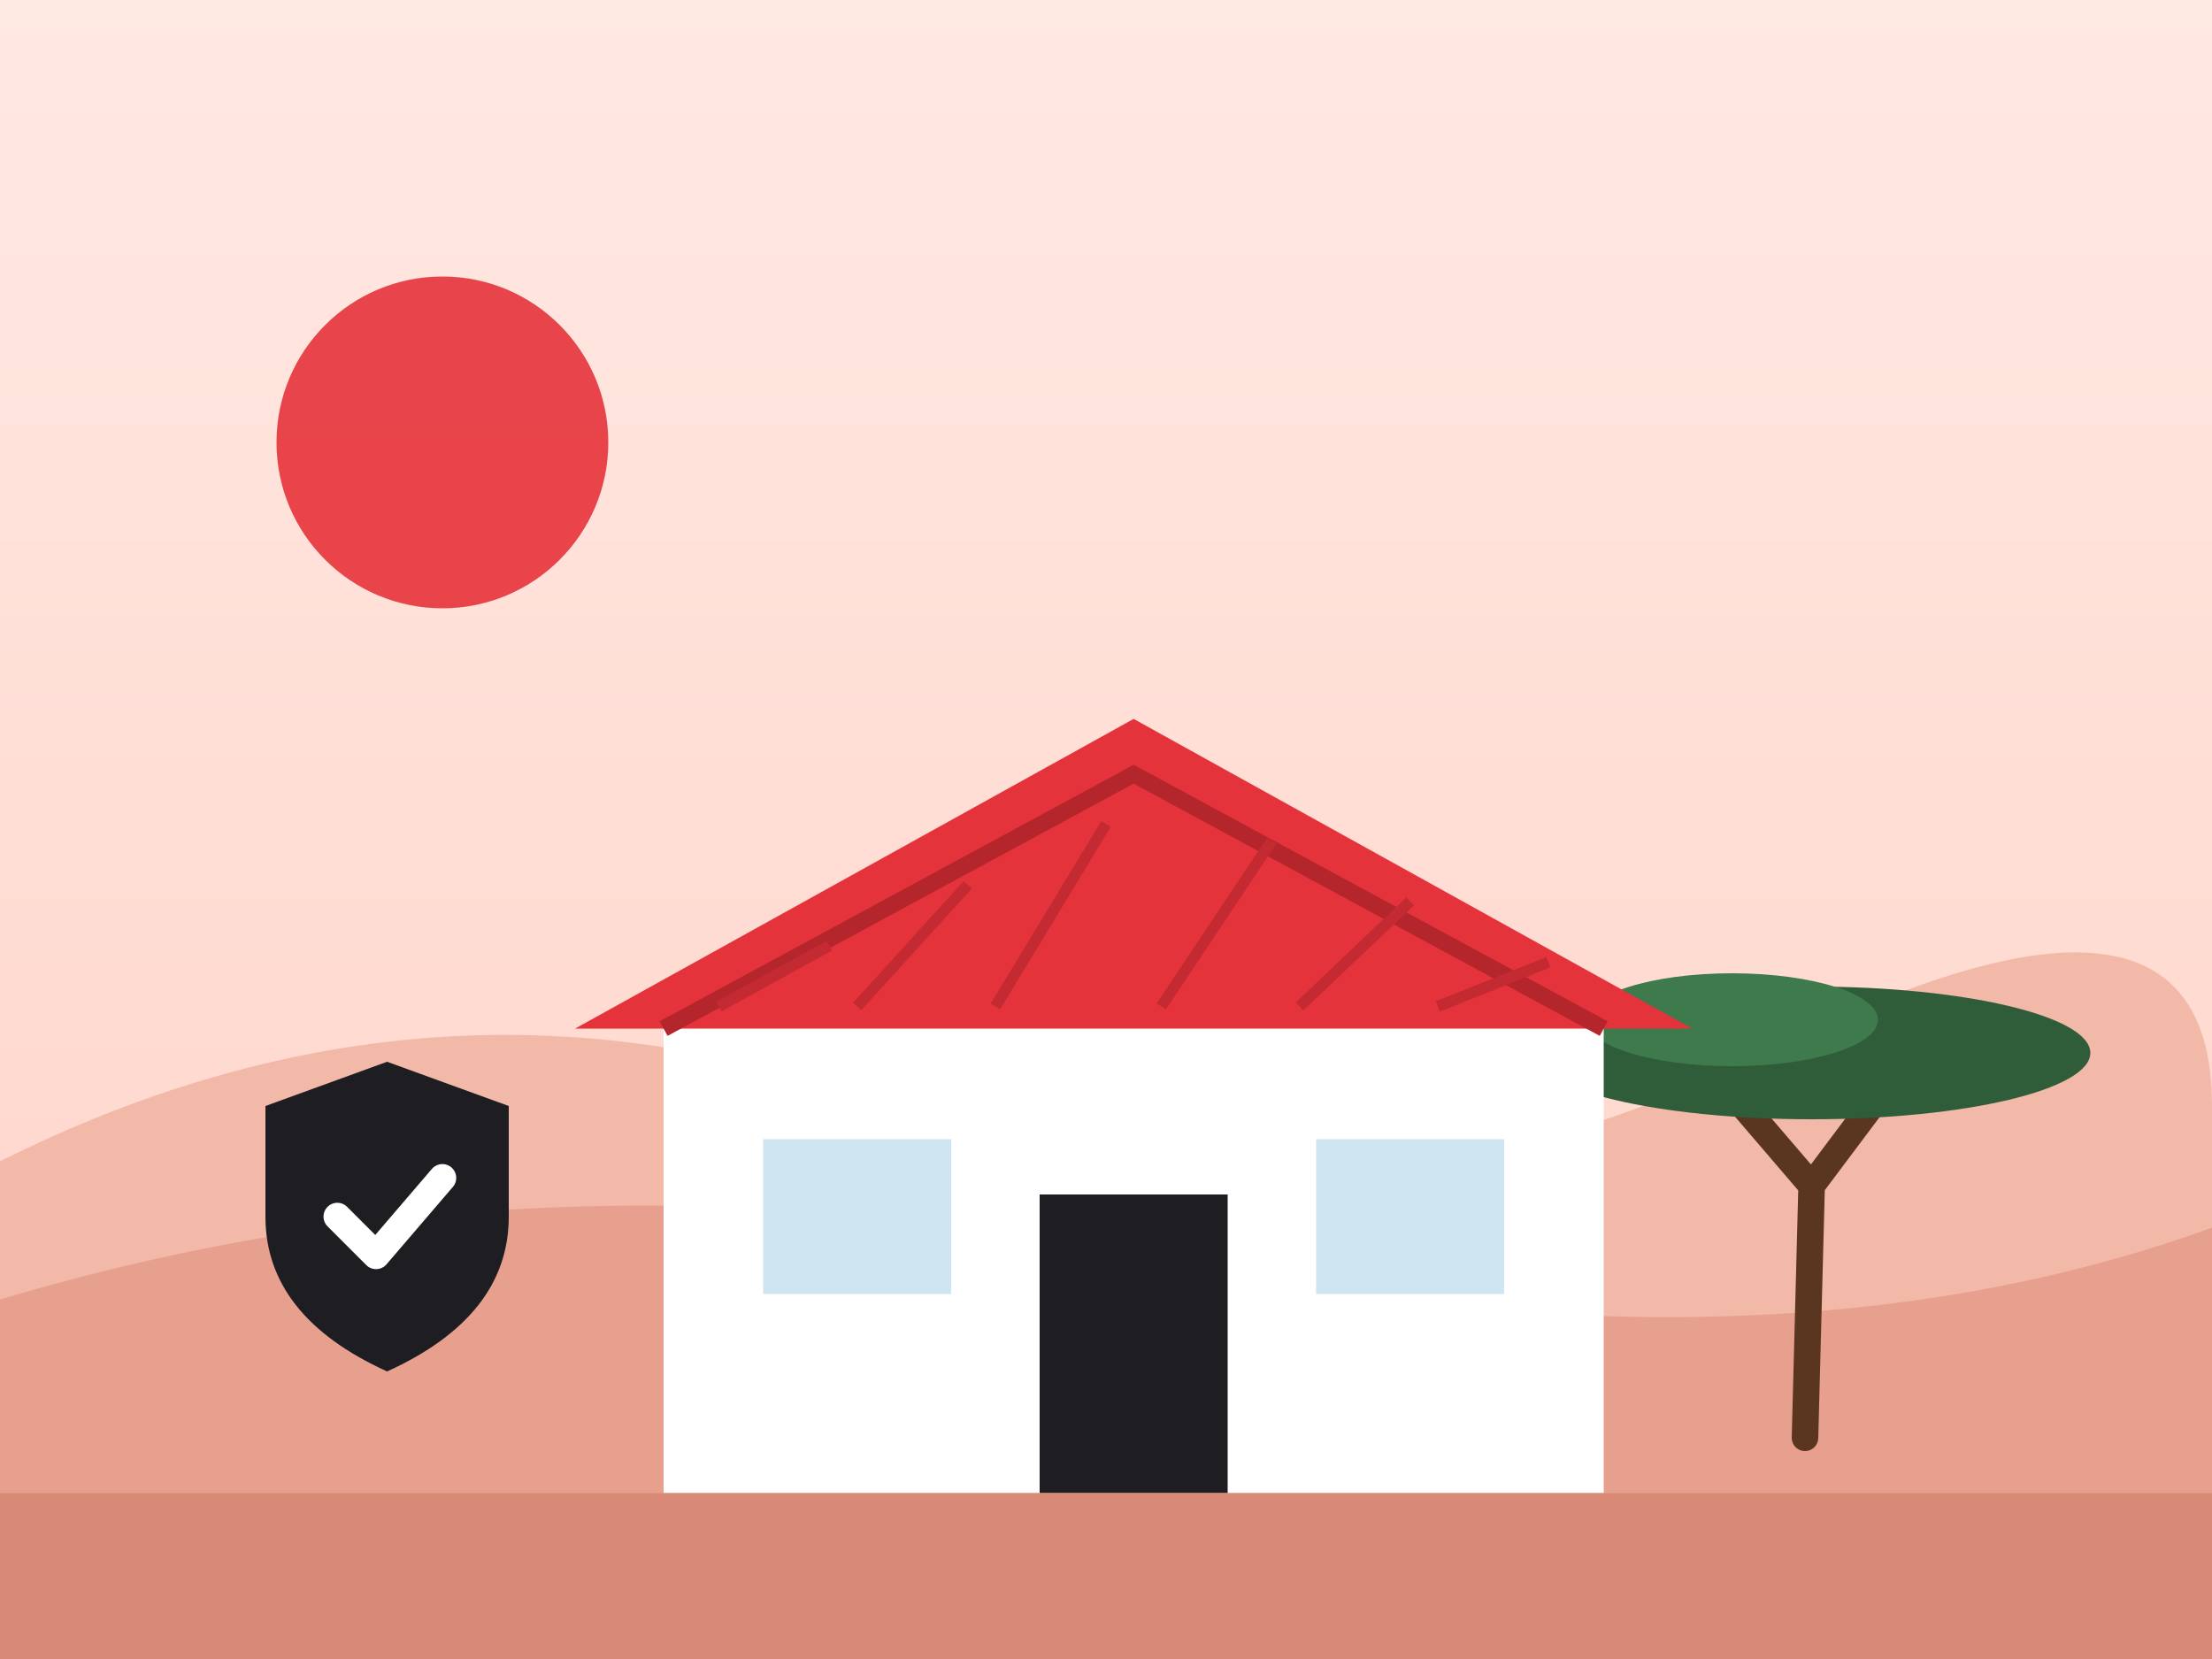
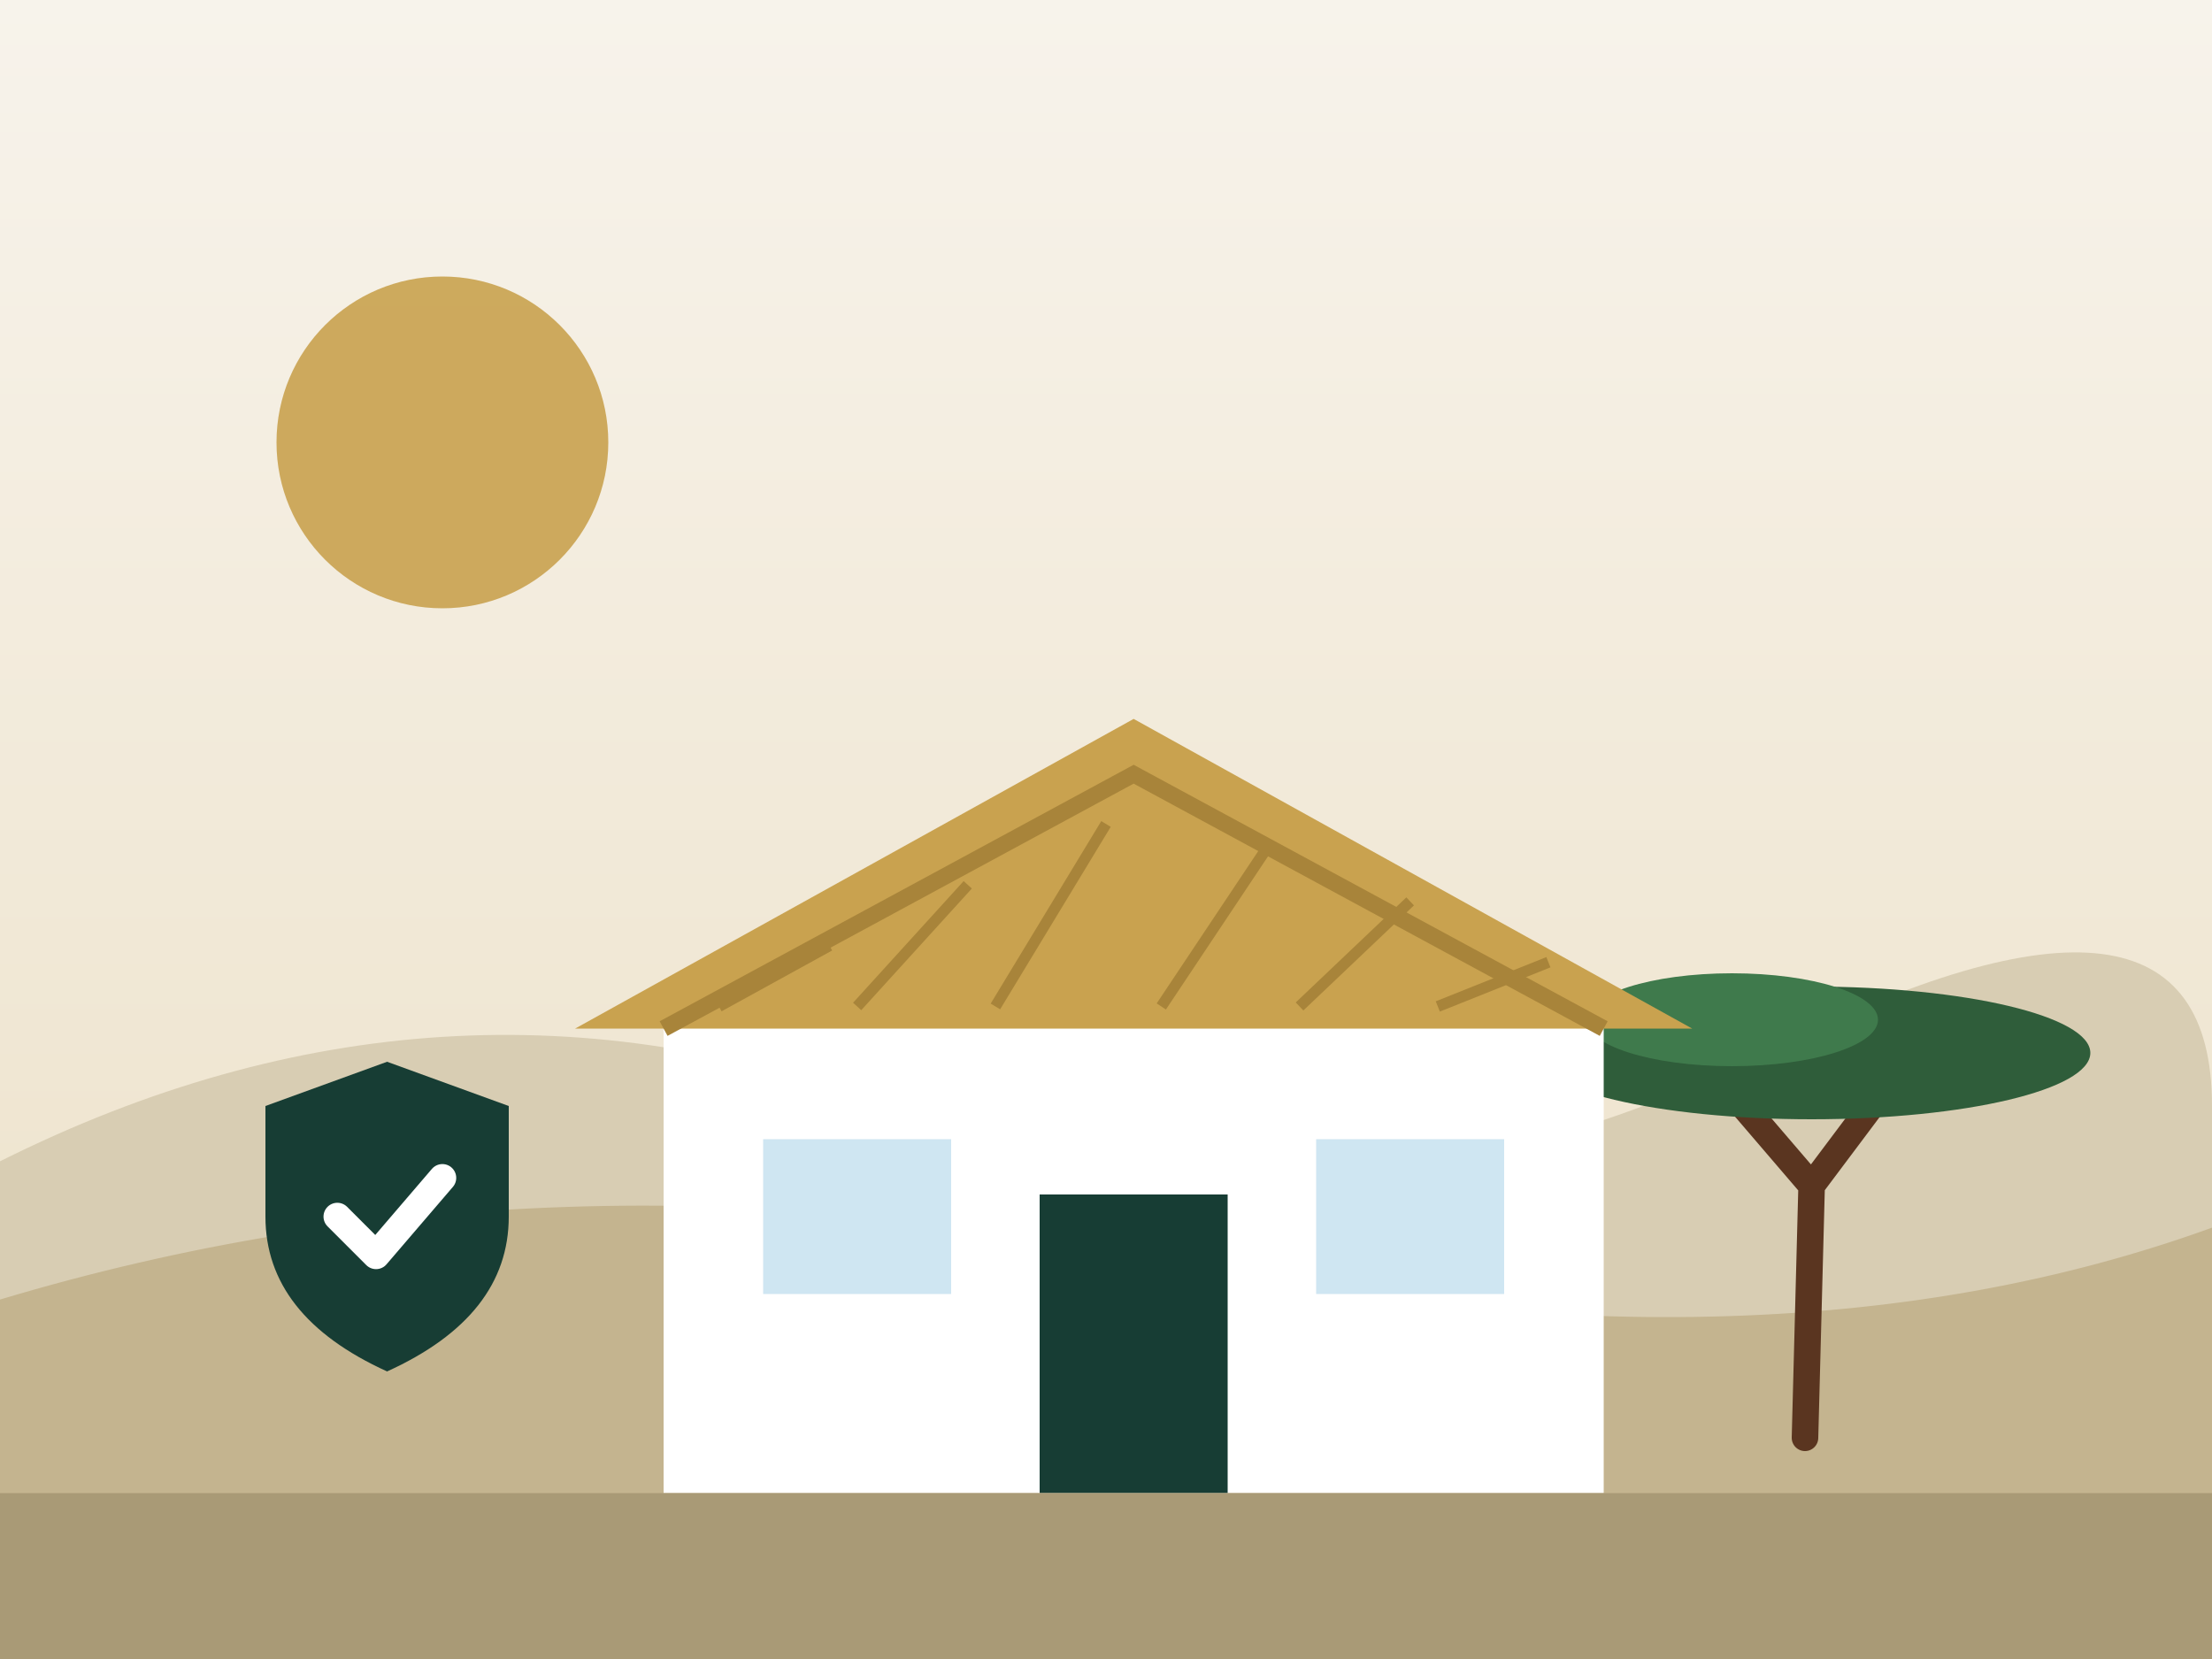
<svg xmlns="http://www.w3.org/2000/svg" viewBox="0 0 400 300">
  <defs>
    <linearGradient id="sky" x1="0" y1="0" x2="0" y2="1">
-       <stop offset="0" stop-color="#ffe9e3" />
-       <stop offset="1" stop-color="#ffd2c6" />
+       <stop offset="0" stop-color="#f7f3eb" />
+       <stop offset="1" stop-color="#ece0c6" />
    </linearGradient>
  </defs>
  <rect width="400" height="300" fill="url(#sky)" />
-   <circle cx="80" cy="80" r="30" fill="#e5333b" opacity=".9" />
-   <path d="M0 210 Q80 170 160 200 T320 190 T400 200 V300 H0Z" fill="#f2b9a8" />
-   <path d="M0 235 Q100 205 210 228 T400 222 V300 H0Z" fill="#e8a08e" />
+   <circle cx="80" cy="80" r="30" fill="#c9a24f" opacity=".9" />
+   <path d="M0 210 Q80 170 160 200 T320 190 T400 200 V300 H0Z" fill="#d8cdb3" />
+   <path d="M0 235 Q100 205 210 228 T400 222 V300 H0Z" fill="#c4b48f" />
  <g transform="translate(330 260) scale(1.2)">
    <path d="M-3 0 L-2 -38 L-14 -52 M-2 -38 L10 -54" stroke="#5a3520" stroke-width="4" fill="none" stroke-linecap="round" />
    <ellipse cx="-2" cy="-58" rx="42" ry="10" fill="#2f5d3a" />
    <ellipse cx="-14" cy="-63" rx="22" ry="7" fill="#3f7a4c" />
  </g>
  <g transform="translate(110 130)">
    <rect x="10" y="50" width="170" height="90" fill="#ffffff" />
-     <path d="M-6 56 L95 0 L196 56Z" fill="#e5333b" />
-     <path d="M10 56 L95 10 L180 56" stroke="#b5252c" stroke-width="3" fill="none" />
-     <path d="M20 52 L40 41 M45 52 L65 30 M70 52 L90 19 M100 52 L120 22 M125 52 L145 33 M150 52 L170 44" stroke="#c42a31" stroke-width="2" />
-     <rect x="78" y="86" width="34" height="54" fill="#1d1d22" />
+     <path d="M-6 56 L95 0 L196 56Z" fill="#c9a24f" />
+     <path d="M10 56 L95 10 L180 56" stroke="#a8843a" stroke-width="3" fill="none" />
+     <path d="M20 52 L40 41 M45 52 L65 30 M70 52 L90 19 M100 52 L120 22 M125 52 L145 33 M150 52 L170 44" stroke="#a8843a" stroke-width="2" />
+     <rect x="78" y="86" width="34" height="54" fill="#173d34" />
    <rect x="28" y="76" width="34" height="28" fill="#cfe6f2" />
    <rect x="128" y="76" width="34" height="28" fill="#cfe6f2" />
  </g>
-   <path d="M0 270 H400 V300 H0Z" fill="#d98a77" />
+   <path d="M0 270 H400 V300 H0Z" fill="#a99a76" />
  <g transform="translate(70 220)">
-     <path d="M0 -28 L22 -20 V0 Q22 18 0 28 Q-22 18 -22 0 V-20Z" fill="#1d1d22" />
+     <path d="M0 -28 L22 -20 V0 Q22 18 0 28 Q-22 18 -22 0 V-20Z" fill="#173d34" />
    <path d="M-9 0 L-2 7 L10 -7" stroke="#fff" stroke-width="5" fill="none" stroke-linecap="round" stroke-linejoin="round" />
  </g>
</svg>
